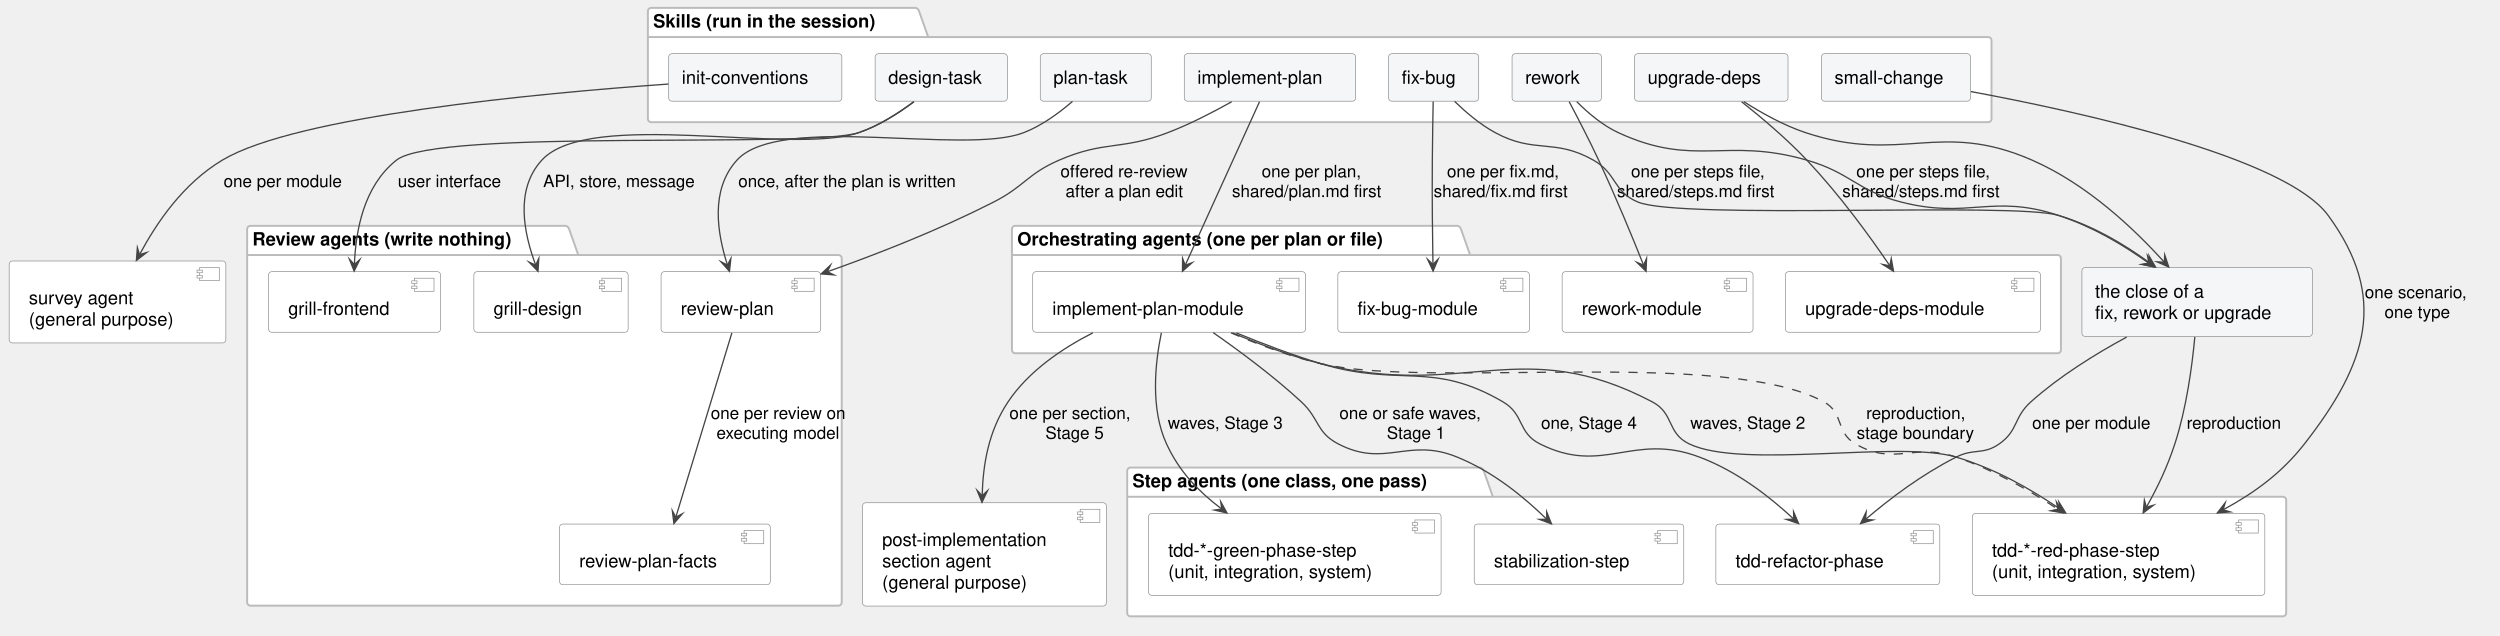
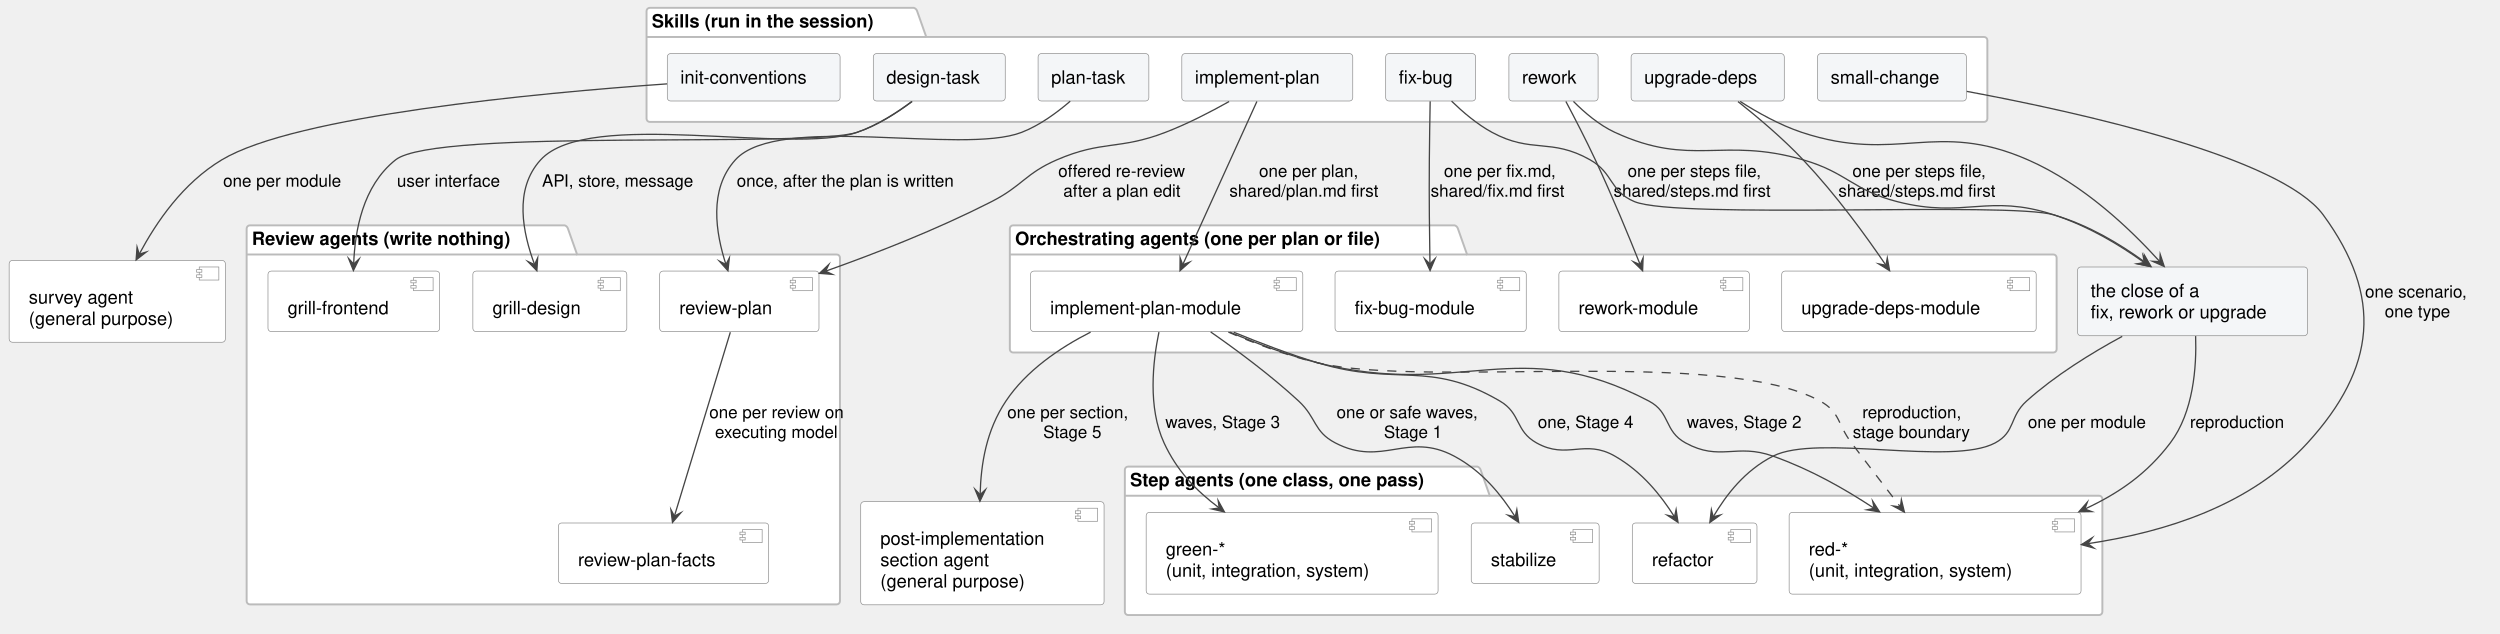
- <svg xmlns="http://www.w3.org/2000/svg" version="1.1" data-diagram-type="DESCRIPTION" style="width:1909px;height:485px;background:#FFFFFF;" width="1909px" height="485px" viewBox="0 0 1909 485" zoomAndPan="magnify" preserveAspectRatio="none" contentStyleType="text/css">
+ <svg xmlns="http://www.w3.org/2000/svg" version="1.1" data-diagram-type="DESCRIPTION" style="width:1913px;height:485px;background:#FFFFFF;" width="1913px" height="485px" viewBox="0 0 1913 485" zoomAndPan="magnify" preserveAspectRatio="none" contentStyleType="text/css">
  <defs />
  <g font-family="sans-serif" lengthAdjust="spacing">
    <g class="cluster" data-qualified-name="Skills .run in the session." id="ent0001" data-source-line="20">
      <path d="M497.23,6 L699.282,6 A3.75,3.75 0 0 1 701.782,8.5 L708.782,28.297 L1518.23,28.297 A2.5,2.5 0 0 1 1520.73,30.797 L1520.73,90.79 A2.5,2.5 0 0 1 1518.23,93.29 L497.23,93.29 A2.5,2.5 0 0 1 494.73,90.79 L494.73,8.5 A2.5,2.5 0 0 1 497.23,6" style="stroke:#BBB;stroke-width:1.5;" fill="#FFF" />
      <line x1="494.73" y1="28.297" x2="708.782" y2="28.297" style="stroke:#BBB;stroke-width:1.5;" />
      <text x="498.73" y="20.995" fill="#000" font-size="14" textLength="201.052" font-weight="700" font-family="Helvetica">Skills (run in the session)</text>
    </g>
    <g class="cluster" data-qualified-name="Review agents .write nothing." id="ent0011" data-source-line="33">
      <path d="M191.23,172.44 L432.089,172.44 A3.75,3.75 0 0 1 434.589,174.94 L441.589,194.737 L640.23,194.737 A2.5,2.5 0 0 1 642.73,197.237 L642.73,459.98 A2.5,2.5 0 0 1 640.23,462.48 L191.23,462.48 A2.5,2.5 0 0 1 188.73,459.98 L188.73,174.94 A2.5,2.5 0 0 1 191.23,172.44" style="stroke:#BBB;stroke-width:1.5;" fill="#FFF" />
      <line x1="188.73" y1="194.737" x2="441.589" y2="194.737" style="stroke:#BBB;stroke-width:1.5;" />
      <text x="192.73" y="187.435" fill="#000" font-size="14" textLength="239.859" font-weight="700" font-family="Helvetica">Review agents (write nothing)</text>
    </g>
    <g class="cluster" data-qualified-name="Orchestrating agents .one per plan or file." id="ent0016" data-source-line="40">
      <path d="M775.23,172.44 L1113.091,172.44 A3.75,3.75 0 0 1 1115.591,174.94 L1122.591,194.737 L1571.23,194.737 A2.5,2.5 0 0 1 1573.73,197.237 L1573.73,267.24 A2.5,2.5 0 0 1 1571.23,269.74 L775.23,269.74 A2.5,2.5 0 0 1 772.73,267.24 L772.73,174.94 A2.5,2.5 0 0 1 775.23,172.44" style="stroke:#BBB;stroke-width:1.5;" fill="#FFF" />
      <line x1="772.73" y1="194.737" x2="1122.591" y2="194.737" style="stroke:#BBB;stroke-width:1.5;" />
      <text x="776.73" y="187.435" fill="#000" font-size="14" textLength="336.861" font-weight="700" font-family="Helvetica">Orchestrating agents (one per plan or file)</text>
    </g>
    <g class="cluster" data-qualified-name="Step agents .one class. one pass." id="ent0022" data-source-line="49">
-       <path d="M863.23,357.04 L1130.469,357.04 A3.75,3.75 0 0 1 1132.969,359.54 L1139.969,379.337 L1743.23,379.337 A2.5,2.5 0 0 1 1745.73,381.837 L1745.73,468.13 A2.5,2.5 0 0 1 1743.23,470.63 L863.23,470.63 A2.5,2.5 0 0 1 860.73,468.13 L860.73,359.54 A2.5,2.5 0 0 1 863.23,357.04" style="stroke:#BBB;stroke-width:1.5;" fill="#FFF" />
+       <path d="M863.23,357.04 L1130.469,357.04 A3.75,3.75 0 0 1 1132.969,359.54 L1139.969,379.337 L1606.23,379.337 A2.5,2.5 0 0 1 1608.73,381.837 L1608.73,468.13 A2.5,2.5 0 0 1 1606.23,470.63 L863.23,470.63 A2.5,2.5 0 0 1 860.73,468.13 L860.73,359.54 A2.5,2.5 0 0 1 863.23,357.04" style="stroke:#BBB;stroke-width:1.5;" fill="#FFF" />
      <line x1="860.73" y1="379.337" x2="1139.969" y2="379.337" style="stroke:#BBB;stroke-width:1.5;" />
      <text x="864.73" y="372.035" fill="#000" font-size="14" textLength="266.239" font-weight="700" font-family="Helvetica">Step agents (one class, one pass)</text>
    </g>
    <g class="entity" data-qualified-name="Skills .run in the session..IC" id="ent0002" data-source-line="21">
      <rect x="510.62" y="41" width="132.212" height="36.297" fill="#F4F6F8" style="stroke:#888;stroke-width:0.5;" rx="2.5" ry="2.5" />
      <text x="520.62" y="63.995" fill="#000" font-size="14" textLength="112.212" font-family="Helvetica">init-conventions</text>
    </g>
    <g class="entity" data-qualified-name="Skills .run in the session..DT" id="ent0003" data-source-line="22">
      <rect x="668.25" y="41" width="100.965" height="36.297" fill="#F4F6F8" style="stroke:#888;stroke-width:0.5;" rx="2.5" ry="2.5" />
      <text x="678.25" y="63.995" fill="#000" font-size="14" textLength="80.965" font-family="Helvetica">design-task</text>
    </g>
    <g class="entity" data-qualified-name="Skills .run in the session..PT" id="ent0004" data-source-line="23">
      <rect x="794.35" y="41" width="84.75" height="36.297" fill="#F4F6F8" style="stroke:#888;stroke-width:0.5;" rx="2.5" ry="2.5" />
      <text x="804.35" y="63.995" fill="#000" font-size="14" textLength="64.75" font-family="Helvetica">plan-task</text>
    </g>
    <g class="entity" data-qualified-name="Skills .run in the session..IP" id="ent0005" data-source-line="24">
      <rect x="904.32" y="41" width="130.811" height="36.297" fill="#F4F6F8" style="stroke:#888;stroke-width:0.5;" rx="2.5" ry="2.5" />
      <text x="914.32" y="63.995" fill="#000" font-size="14" textLength="110.811" font-family="Helvetica">implement-plan</text>
    </g>
    <g class="entity" data-qualified-name="Skills .run in the session..FB" id="ent0006" data-source-line="25">
      <rect x="1060.33" y="41" width="68.802" height="36.297" fill="#F4F6F8" style="stroke:#888;stroke-width:0.5;" rx="2.5" ry="2.5" />
      <text x="1070.33" y="63.995" fill="#000" font-size="14" textLength="48.802" font-family="Helvetica">fix-bug</text>
    </g>
    <g class="entity" data-qualified-name="Skills .run in the session..RW" id="ent0007" data-source-line="26">
      <rect x="1154.61" y="41" width="68.248" height="36.297" fill="#F4F6F8" style="stroke:#888;stroke-width:0.5;" rx="2.5" ry="2.5" />
      <text x="1164.61" y="63.995" fill="#000" font-size="14" textLength="48.248" font-family="Helvetica">rework</text>
    </g>
    <g class="entity" data-qualified-name="Skills .run in the session..UD" id="ent0008" data-source-line="27">
      <rect x="1248.12" y="41" width="117.214" height="36.297" fill="#F4F6F8" style="stroke:#888;stroke-width:0.5;" rx="2.5" ry="2.5" />
      <text x="1258.12" y="63.995" fill="#000" font-size="14" textLength="97.214" font-family="Helvetica">upgrade-deps</text>
    </g>
    <g class="entity" data-qualified-name="Skills .run in the session..SC" id="ent0009" data-source-line="28">
      <rect x="1390.8" y="41" width="113.864" height="36.297" fill="#F4F6F8" style="stroke:#888;stroke-width:0.5;" rx="2.5" ry="2.5" />
      <text x="1400.8" y="63.995" fill="#000" font-size="14" textLength="93.864" font-family="Helvetica">small-change</text>
    </g>
    <g class="entity" data-qualified-name="Review agents .write nothing..GD" id="ent0012" data-source-line="34">
      <rect x="361.83" y="207.44" width="117.807" height="46.297" fill="#FFF" style="stroke:#888;stroke-width:0.5;" rx="2.5" ry="2.5" />
      <rect x="459.637" y="212.44" width="15" height="10" fill="#FFF" style="stroke:#888;stroke-width:0.5;" />
      <rect x="457.637" y="214.44" width="4" height="2" fill="#FFF" style="stroke:#888;stroke-width:0.5;" />
      <rect x="457.637" y="218.44" width="4" height="2" fill="#FFF" style="stroke:#888;stroke-width:0.5;" />
      <text x="376.83" y="240.435" fill="#000" font-size="14" textLength="77.807" font-family="Helvetica">grill-design</text>
    </g>
    <g class="entity" data-qualified-name="Review agents .write nothing..GF" id="ent0013" data-source-line="35">
      <rect x="205.06" y="207.44" width="131.349" height="46.297" fill="#FFF" style="stroke:#888;stroke-width:0.5;" rx="2.5" ry="2.5" />
      <rect x="316.409" y="212.44" width="15" height="10" fill="#FFF" style="stroke:#888;stroke-width:0.5;" />
      <rect x="314.409" y="214.44" width="4" height="2" fill="#FFF" style="stroke:#888;stroke-width:0.5;" />
      <rect x="314.409" y="218.44" width="4" height="2" fill="#FFF" style="stroke:#888;stroke-width:0.5;" />
      <text x="220.06" y="240.435" fill="#000" font-size="14" textLength="91.349" font-family="Helvetica">grill-frontend</text>
    </g>
    <g class="entity" data-qualified-name="Review agents .write nothing..RP" id="ent0014" data-source-line="36">
      <rect x="504.79" y="207.44" width="121.888" height="46.297" fill="#FFF" style="stroke:#888;stroke-width:0.5;" rx="2.5" ry="2.5" />
      <rect x="606.678" y="212.44" width="15" height="10" fill="#FFF" style="stroke:#888;stroke-width:0.5;" />
      <rect x="604.678" y="214.44" width="4" height="2" fill="#FFF" style="stroke:#888;stroke-width:0.5;" />
      <rect x="604.678" y="218.44" width="4" height="2" fill="#FFF" style="stroke:#888;stroke-width:0.5;" />
      <text x="519.79" y="240.435" fill="#000" font-size="14" textLength="81.888" font-family="Helvetica">review-plan</text>
    </g>
    <g class="entity" data-qualified-name="Review agents .write nothing..RPF" id="ent0015" data-source-line="37">
      <rect x="427.27" y="400.18" width="160.928" height="46.297" fill="#FFF" style="stroke:#888;stroke-width:0.5;" rx="2.5" ry="2.5" />
      <rect x="568.198" y="405.18" width="15" height="10" fill="#FFF" style="stroke:#888;stroke-width:0.5;" />
      <rect x="566.198" y="407.18" width="4" height="2" fill="#FFF" style="stroke:#888;stroke-width:0.5;" />
      <rect x="566.198" y="411.18" width="4" height="2" fill="#FFF" style="stroke:#888;stroke-width:0.5;" />
      <text x="442.27" y="433.175" fill="#000" font-size="14" textLength="120.928" font-family="Helvetica">review-plan-facts</text>
    </g>
    <g class="entity" data-qualified-name="Orchestrating agents .one per plan or file..IPM" id="ent0017" data-source-line="41">
      <rect x="788.57" y="207.44" width="208.328" height="46.297" fill="#FFF" style="stroke:#888;stroke-width:0.5;" rx="2.5" ry="2.5" />
      <rect x="976.898" y="212.44" width="15" height="10" fill="#FFF" style="stroke:#888;stroke-width:0.5;" />
      <rect x="974.898" y="214.44" width="4" height="2" fill="#FFF" style="stroke:#888;stroke-width:0.5;" />
      <rect x="974.898" y="218.44" width="4" height="2" fill="#FFF" style="stroke:#888;stroke-width:0.5;" />
      <text x="803.57" y="240.435" fill="#000" font-size="14" textLength="168.328" font-family="Helvetica">implement-plan-module</text>
    </g>
    <g class="entity" data-qualified-name="Orchestrating agents .one per plan or file..FBM" id="ent0018" data-source-line="42">
      <rect x="1021.57" y="207.44" width="146.319" height="46.297" fill="#FFF" style="stroke:#888;stroke-width:0.5;" rx="2.5" ry="2.5" />
      <rect x="1147.889" y="212.44" width="15" height="10" fill="#FFF" style="stroke:#888;stroke-width:0.5;" />
      <rect x="1145.889" y="214.44" width="4" height="2" fill="#FFF" style="stroke:#888;stroke-width:0.5;" />
      <rect x="1145.889" y="218.44" width="4" height="2" fill="#FFF" style="stroke:#888;stroke-width:0.5;" />
      <text x="1036.57" y="240.435" fill="#000" font-size="14" textLength="106.319" font-family="Helvetica">fix-bug-module</text>
    </g>
    <g class="entity" data-qualified-name="Orchestrating agents .one per plan or file..RWM" id="ent0019" data-source-line="43">
      <rect x="1192.85" y="207.44" width="145.766" height="46.297" fill="#FFF" style="stroke:#888;stroke-width:0.5;" rx="2.5" ry="2.5" />
      <rect x="1318.616" y="212.44" width="15" height="10" fill="#FFF" style="stroke:#888;stroke-width:0.5;" />
      <rect x="1316.616" y="214.44" width="4" height="2" fill="#FFF" style="stroke:#888;stroke-width:0.5;" />
      <rect x="1316.616" y="218.44" width="4" height="2" fill="#FFF" style="stroke:#888;stroke-width:0.5;" />
      <text x="1207.85" y="240.435" fill="#000" font-size="14" textLength="105.766" font-family="Helvetica">rework-module</text>
    </g>
    <g class="entity" data-qualified-name="Orchestrating agents .one per plan or file..UDM" id="ent0020" data-source-line="44">
      <rect x="1363.36" y="207.44" width="194.731" height="46.297" fill="#FFF" style="stroke:#888;stroke-width:0.5;" rx="2.5" ry="2.5" />
      <rect x="1538.091" y="212.44" width="15" height="10" fill="#FFF" style="stroke:#888;stroke-width:0.5;" />
      <rect x="1536.091" y="214.44" width="4" height="2" fill="#FFF" style="stroke:#888;stroke-width:0.5;" />
      <rect x="1536.091" y="218.44" width="4" height="2" fill="#FFF" style="stroke:#888;stroke-width:0.5;" />
      <text x="1378.36" y="240.435" fill="#000" font-size="14" textLength="154.731" font-family="Helvetica">upgrade-deps-module</text>
    </g>
    <g class="entity" data-qualified-name="Step agents .one class. one pass..ST" id="ent0023" data-source-line="50">
-       <rect x="1125.73" y="400.18" width="159.998" height="46.297" fill="#FFF" style="stroke:#888;stroke-width:0.5;" rx="2.5" ry="2.5" />
-       <rect x="1265.728" y="405.18" width="15" height="10" fill="#FFF" style="stroke:#888;stroke-width:0.5;" />
-       <rect x="1263.728" y="407.18" width="4" height="2" fill="#FFF" style="stroke:#888;stroke-width:0.5;" />
-       <rect x="1263.728" y="411.18" width="4" height="2" fill="#FFF" style="stroke:#888;stroke-width:0.5;" />
-       <text x="1140.73" y="433.175" fill="#000" font-size="14" textLength="119.998" font-family="Helvetica">stabilization-step</text>
+       <rect x="1125.79" y="400.18" width="97.88" height="46.297" fill="#FFF" style="stroke:#888;stroke-width:0.5;" rx="2.5" ry="2.5" />
+       <rect x="1203.67" y="405.18" width="15" height="10" fill="#FFF" style="stroke:#888;stroke-width:0.5;" />
+       <rect x="1201.67" y="407.18" width="4" height="2" fill="#FFF" style="stroke:#888;stroke-width:0.5;" />
+       <rect x="1201.67" y="411.18" width="4" height="2" fill="#FFF" style="stroke:#888;stroke-width:0.5;" />
+       <text x="1140.79" y="433.175" fill="#000" font-size="14" textLength="57.88" font-family="Helvetica">stabilize</text>
    </g>
    <g class="entity" data-qualified-name="Step agents .one class. one pass..RED" id="ent0024" data-source-line="51">
-       <rect x="1506.05" y="392.04" width="223.367" height="62.594" fill="#FFF" style="stroke:#888;stroke-width:0.5;" rx="2.5" ry="2.5" />
-       <rect x="1709.417" y="397.04" width="15" height="10" fill="#FFF" style="stroke:#888;stroke-width:0.5;" />
-       <rect x="1707.417" y="399.04" width="4" height="2" fill="#FFF" style="stroke:#888;stroke-width:0.5;" />
-       <rect x="1707.417" y="403.04" width="4" height="2" fill="#FFF" style="stroke:#888;stroke-width:0.5;" />
-       <text x="1521.05" y="425.035" fill="#000" font-size="14" textLength="146.255" font-family="Helvetica">tdd-*-red-phase-step</text>
-       <text x="1521.05" y="441.332" fill="#000" font-size="14" textLength="183.367" font-family="Helvetica">(unit, integration, system)</text>
+       <rect x="1369.05" y="392.04" width="223.367" height="62.594" fill="#FFF" style="stroke:#888;stroke-width:0.5;" rx="2.5" ry="2.5" />
+       <rect x="1572.417" y="397.04" width="15" height="10" fill="#FFF" style="stroke:#888;stroke-width:0.5;" />
+       <rect x="1570.417" y="399.04" width="4" height="2" fill="#FFF" style="stroke:#888;stroke-width:0.5;" />
+       <rect x="1570.417" y="403.04" width="4" height="2" fill="#FFF" style="stroke:#888;stroke-width:0.5;" />
+       <text x="1384.05" y="425.035" fill="#000" font-size="14" textLength="35.308" font-family="Helvetica">red-*</text>
+       <text x="1384.05" y="441.332" fill="#000" font-size="14" textLength="183.367" font-family="Helvetica">(unit, integration, system)</text>
    </g>
    <g class="entity" data-qualified-name="Step agents .one class. one pass..GREEN" id="ent0025" data-source-line="52">
      <rect x="877.05" y="392.04" width="223.367" height="62.594" fill="#FFF" style="stroke:#888;stroke-width:0.5;" rx="2.5" ry="2.5" />
      <rect x="1080.417" y="397.04" width="15" height="10" fill="#FFF" style="stroke:#888;stroke-width:0.5;" />
      <rect x="1078.417" y="399.04" width="4" height="2" fill="#FFF" style="stroke:#888;stroke-width:0.5;" />
      <rect x="1078.417" y="403.04" width="4" height="2" fill="#FFF" style="stroke:#888;stroke-width:0.5;" />
-       <text x="892.05" y="425.035" fill="#000" font-size="14" textLength="163.741" font-family="Helvetica">tdd-*-green-phase-step</text>
+       <text x="892.05" y="425.035" fill="#000" font-size="14" textLength="52.794" font-family="Helvetica">green-*</text>
      <text x="892.05" y="441.332" fill="#000" font-size="14" textLength="183.367" font-family="Helvetica">(unit, integration, system)</text>
    </g>
    <g class="entity" data-qualified-name="Step agents .one class. one pass..RF" id="ent0026" data-source-line="53">
-       <rect x="1310.23" y="400.18" width="170.997" height="46.297" fill="#FFF" style="stroke:#888;stroke-width:0.5;" rx="2.5" ry="2.5" />
-       <rect x="1461.227" y="405.18" width="15" height="10" fill="#FFF" style="stroke:#888;stroke-width:0.5;" />
-       <rect x="1459.227" y="407.18" width="4" height="2" fill="#FFF" style="stroke:#888;stroke-width:0.5;" />
-       <rect x="1459.227" y="411.18" width="4" height="2" fill="#FFF" style="stroke:#888;stroke-width:0.5;" />
-       <text x="1325.23" y="433.175" fill="#000" font-size="14" textLength="130.997" font-family="Helvetica">tdd-refactor-phase</text>
+       <rect x="1249.04" y="400.18" width="95.385" height="46.297" fill="#FFF" style="stroke:#888;stroke-width:0.5;" rx="2.5" ry="2.5" />
+       <rect x="1324.425" y="405.18" width="15" height="10" fill="#FFF" style="stroke:#888;stroke-width:0.5;" />
+       <rect x="1322.425" y="407.18" width="4" height="2" fill="#FFF" style="stroke:#888;stroke-width:0.5;" />
+       <rect x="1322.425" y="411.18" width="4" height="2" fill="#FFF" style="stroke:#888;stroke-width:0.5;" />
+       <text x="1264.04" y="433.175" fill="#000" font-size="14" textLength="55.385" font-family="Helvetica">refactor</text>
    </g>
    <g class="entity" data-qualified-name="SV" id="ent0010" data-source-line="31">
      <rect x="7" y="199.29" width="165.46" height="62.594" fill="#FFF" style="stroke:#888;stroke-width:0.5;" rx="2.5" ry="2.5" />
      <rect x="152.46" y="204.29" width="15" height="10" fill="#FFF" style="stroke:#888;stroke-width:0.5;" />
      <rect x="150.46" y="206.29" width="4" height="2" fill="#FFF" style="stroke:#888;stroke-width:0.5;" />
      <rect x="150.46" y="210.29" width="4" height="2" fill="#FFF" style="stroke:#888;stroke-width:0.5;" />
      <text x="22" y="232.285" fill="#000" font-size="14" textLength="91.998" font-family="Helvetica">survey agent</text>
      <text x="22" y="248.582" fill="#000" font-size="14" textLength="125.46" font-family="Helvetica">(general purpose)</text>
    </g>
    <g class="entity" data-qualified-name="CLOSE" id="ent0021" data-source-line="47">
      <rect x="1589.75" y="204.29" width="175.955" height="52.594" fill="#F4F6F8" style="stroke:#888;stroke-width:0.5;" rx="2.5" ry="2.5" />
      <text x="1599.75" y="227.285" fill="#000" font-size="14" textLength="94.459" font-family="Helvetica">the close of a</text>
      <text x="1599.75" y="243.582" fill="#000" font-size="14" textLength="155.955" font-family="Helvetica">fix, rework or upgrade</text>
    </g>
    <g class="entity" data-qualified-name="PI" id="ent0027" data-source-line="56">
      <rect x="658.62" y="383.89" width="186.214" height="78.891" fill="#FFF" style="stroke:#888;stroke-width:0.5;" rx="2.5" ry="2.5" />
      <rect x="824.834" y="388.89" width="15" height="10" fill="#FFF" style="stroke:#888;stroke-width:0.5;" />
      <rect x="822.834" y="390.89" width="4" height="2" fill="#FFF" style="stroke:#888;stroke-width:0.5;" />
      <rect x="822.834" y="394.89" width="4" height="2" fill="#FFF" style="stroke:#888;stroke-width:0.5;" />
      <text x="673.62" y="416.885" fill="#000" font-size="14" textLength="146.214" font-family="Helvetica">post-implementation</text>
      <text x="673.62" y="433.182" fill="#000" font-size="14" textLength="95.313" font-family="Helvetica">section agent</text>
      <text x="673.62" y="449.479" fill="#000" font-size="14" textLength="125.46" font-family="Helvetica">(general purpose)</text>
    </g>
    <g class="link" data-entity-1="ent0002" data-entity-2="ent0010" id="lnk28" data-source-line="58" data-link-type="dependency">
      <path d="M510.41,64.18 C410.19,71.29 225.88,88.58 169.73,122.29 C139.85,140.24 119.887,169.586 106.517,194.466" style="stroke:#444;stroke-width:1;" fill="none" id="IC-to-SV" />
      <polygon points="104.15,198.87,111.934,192.836,106.517,194.466,104.887,189.049,104.15,198.87" fill="#444" style="stroke:#444;stroke-width:1;stroke-linejoin:miter;stroke-miterlimit:10;" />
      <text x="170.73" y="142.857" fill="#000" font-size="13" textLength="102.769" font-family="Helvetica">one per module</text>
    </g>
    <g class="link" data-entity-1="ent0003" data-entity-2="ent0013" id="lnk29" data-source-line="59" data-link-type="dependency">
      <path d="M698.02,77.63 C686.37,86.4 671.11,96.21 655.73,101.29 C618.42,113.62 333.52,97.89 302.73,122.29 C277.29,142.46 271.62,176.974 270.62,202.014" style="stroke:#444;stroke-width:1;" fill="none" id="DT-to-GF" />
      <polygon points="270.42,207.01,274.776,198.177,270.62,202.014,266.782,197.858,270.42,207.01" fill="#444" style="stroke:#444;stroke-width:1;stroke-linejoin:miter;stroke-miterlimit:10;" />
      <text x="303.73" y="142.857" fill="#000" font-size="13" textLength="90.467" font-family="Helvetica">user interface</text>
    </g>
    <g class="link" data-entity-1="ent0003" data-entity-2="ent0012" id="lnk30" data-source-line="60" data-link-type="dependency">
      <path d="M697.68,77.68 C686.05,86.34 670.92,96.05 655.73,101.29 C604.71,118.92 450.21,82.51 413.73,122.29 C392.91,145 400.099,178.323 409.069,202.473" style="stroke:#444;stroke-width:1;" fill="none" id="DT-to-GD" />
      <polygon points="410.81,207.16,411.426,197.33,409.069,202.473,403.927,200.116,410.81,207.16" fill="#444" style="stroke:#444;stroke-width:1;stroke-linejoin:miter;stroke-miterlimit:10;" />
      <text x="414.73" y="142.857" fill="#000" font-size="13" textLength="128.686" font-family="Helvetica">API, store, message</text>
    </g>
    <g class="link" data-entity-1="ent0004" data-entity-2="ent0014" id="lnk31" data-source-line="61" data-link-type="dependency">
      <path d="M818.94,77.43 C808.86,86.14 795.52,95.96 781.73,101.29 C736.13,118.93 595.61,86.11 562.73,122.29 C542.05,145.05 547.753,178.289 555.493,202.419" style="stroke:#444;stroke-width:1;" fill="none" id="PT-to-RP" />
      <polygon points="557.02,207.18,558.08,197.388,555.493,202.419,550.462,199.832,557.02,207.18" fill="#444" style="stroke:#444;stroke-width:1;stroke-linejoin:miter;stroke-miterlimit:10;" />
      <text x="563.73" y="142.857" fill="#000" font-size="13" textLength="192.924" font-family="Helvetica">once, after the plan is written</text>
    </g>
    <g class="link" data-entity-1="ent0005" data-entity-2="ent0014" id="lnk32" data-source-line="62" data-link-type="dependency">
      <path d="M940.51,77.69 C926.18,85.73 908.45,94.87 891.73,101.29 C856.21,114.93 843.65,107.18 808.73,122.29 C784.52,132.78 782.25,142.33 758.73,154.29 C716.1,175.99 670.382,193.787 631.762,207.497" style="stroke:#444;stroke-width:1;" fill="none" id="IP-to-RP" />
      <polygon points="627.05,209.17,636.87,209.929,631.762,207.497,634.193,202.39,627.05,209.17" fill="#444" style="stroke:#444;stroke-width:1;stroke-linejoin:miter;stroke-miterlimit:10;" />
      <text x="809.73" y="135.357" fill="#000" font-size="13" textLength="112.144" font-family="Helvetica">offered re-review</text>
      <text x="813.615" y="150.49" fill="#000" font-size="13" textLength="104.375" font-family="Helvetica">after a plan edit</text>
    </g>
    <g class="link" data-entity-1="ent0014" data-entity-2="ent0015" id="lnk33" data-source-line="63" data-link-type="dependency">
      <path d="M558.85,254.22 C547.69,290.93 527.215,358.256 516.055,394.946" style="stroke:#444;stroke-width:1;" fill="none" id="RP-to-RPF" />
      <polygon points="514.6,399.73,521.046,392.284,516.055,394.946,513.392,389.955,514.6,399.73" fill="#444" style="stroke:#444;stroke-width:1;stroke-linejoin:miter;stroke-miterlimit:10;" />
      <text x="542.73" y="319.957" fill="#000" font-size="13" textLength="117.654" font-family="Helvetica">one per review on</text>
      <text x="547.113" y="335.09" fill="#000" font-size="13" textLength="108.888" font-family="Helvetica">executing model</text>
    </g>
    <g class="link" data-entity-1="ent0005" data-entity-2="ent0017" id="lnk34" data-source-line="65" data-link-type="dependency">
      <path d="M961.78,77.64 C947.72,108.59 920.538,168.388 905.008,202.568" style="stroke:#444;stroke-width:1;" fill="none" id="IP-to-IPM" />
      <polygon points="902.94,207.12,910.305,200.581,905.008,202.568,903.021,197.271,902.94,207.12" fill="#444" style="stroke:#444;stroke-width:1;stroke-linejoin:miter;stroke-miterlimit:10;" />
      <text x="963.407" y="135.357" fill="#000" font-size="13" textLength="86.252" font-family="Helvetica">one per plan,</text>
      <text x="940.73" y="150.49" fill="#000" font-size="13" textLength="131.606" font-family="Helvetica">shared/plan.md first</text>
    </g>
    <g class="link" data-entity-1="ent0006" data-entity-2="ent0018" id="lnk35" data-source-line="66" data-link-type="dependency">
      <path d="M1094.37,77.56 C1094.14,90.02 1093.85,107.19 1093.73,122.29 C1093.49,151.54 1093.835,180.271 1094.205,201.981" style="stroke:#444;stroke-width:1;" fill="none" id="FB-to-FBM" />
      <polygon points="1094.29,206.98,1098.136,197.913,1094.205,201.981,1090.137,198.049,1094.29,206.98" fill="#444" style="stroke:#444;stroke-width:1;stroke-linejoin:miter;stroke-miterlimit:10;" />
      <text x="1104.883" y="135.357" fill="#000" font-size="13" textLength="99.112" font-family="Helvetica">one per fix.md,</text>
      <text x="1094.73" y="150.49" fill="#000" font-size="13" textLength="119.418" font-family="Helvetica">shared/fix.md first</text>
    </g>
    <g class="link" data-entity-1="ent0007" data-entity-2="ent0019" id="lnk36" data-source-line="67" data-link-type="dependency">
      <path d="M1198.21,77.64 C1204.78,90 1213.6,107.01 1220.73,122.29 C1234.22,151.22 1246.347,180.666 1255.067,202.526" style="stroke:#444;stroke-width:1;" fill="none" id="RW-to-RWM" />
      <polygon points="1256.92,207.17,1257.301,197.329,1255.067,202.526,1249.87,200.293,1256.92,207.17" fill="#444" style="stroke:#444;stroke-width:1;stroke-linejoin:miter;stroke-miterlimit:10;" />
      <text x="1245.442" y="135.357" fill="#000" font-size="13" textLength="117.006" font-family="Helvetica">one per steps file,</text>
      <text x="1234.73" y="150.49" fill="#000" font-size="13" textLength="138.43" font-family="Helvetica">shared/steps.md first</text>
    </g>
    <g class="link" data-entity-1="ent0008" data-entity-2="ent0020" id="lnk37" data-source-line="68" data-link-type="dependency">
      <path d="M1329.91,77.72 C1344.86,89.56 1364.31,105.95 1379.73,122.29 C1405.35,149.46 1427.778,180.446 1443.098,202.966" style="stroke:#444;stroke-width:1;" fill="none" id="UD-to-UDM" />
      <polygon points="1445.91,207.1,1444.155,197.409,1443.098,202.966,1437.54,201.909,1445.91,207.1" fill="#444" style="stroke:#444;stroke-width:1;stroke-linejoin:miter;stroke-miterlimit:10;" />
      <text x="1417.442" y="135.357" fill="#000" font-size="13" textLength="117.006" font-family="Helvetica">one per steps file,</text>
      <text x="1406.73" y="150.49" fill="#000" font-size="13" textLength="138.43" font-family="Helvetica">shared/steps.md first</text>
    </g>
    <g class="link" data-entity-1="ent0017" data-entity-2="ent0023" id="lnk38" data-source-line="70" data-link-type="dependency">
-       <path d="M926.41,254 C946.74,268.17 972.69,287.44 993.73,306.89 C1007.61,319.72 1004.98,330.14 1021.73,338.89 C1057.8,357.73 1075.08,333.59 1112.73,349.04 C1140.69,360.5 1163.618,379.482 1181.128,396.532" style="stroke:#444;stroke-width:1;" fill="none" id="IPM-to-ST" />
-       <polygon points="1184.71,400.02,1181.052,390.875,1181.128,396.532,1175.471,396.607,1184.71,400.02" fill="#444" style="stroke:#444;stroke-width:1;stroke-linejoin:miter;stroke-miterlimit:10;" />
+       <path d="M926.41,254 C946.74,268.17 972.69,287.44 993.73,306.89 C1007.61,319.72 1004.98,330.14 1021.73,338.89 C1057.8,357.73 1076.82,329.89 1112.73,349.04 C1134.2,360.49 1148.673,378.497 1159.443,395.487" style="stroke:#444;stroke-width:1;" fill="none" id="IPM-to-ST" />
+       <polygon points="1162.12,399.71,1160.68,389.967,1159.443,395.487,1153.923,394.25,1162.12,399.71" fill="#444" style="stroke:#444;stroke-width:1;stroke-linejoin:miter;stroke-miterlimit:10;" />
      <text x="1022.73" y="319.957" fill="#000" font-size="13" textLength="122.396" font-family="Helvetica">one or safe waves,</text>
      <text x="1058.943" y="335.09" fill="#000" font-size="13" textLength="49.969" font-family="Helvetica">Stage 1</text>
    </g>
    <g class="link" data-entity-1="ent0017" data-entity-2="ent0024" id="lnk39" data-source-line="71" data-link-type="dependency">
-       <path d="M941.17,254.18 C961.61,262.83 985.93,272 1008.73,277.74 C1118.49,305.38 1161.51,254.29 1261.73,306.89 C1278.46,315.67 1272.72,330.65 1289.73,338.89 C1330.58,358.66 1450.26,335.98 1493.73,349.04 C1523.79,358.06 1550.048,373.044 1573.218,388.834" style="stroke:#444;stroke-width:1;" fill="none" id="IPM-to-RED" />
-       <polygon points="1577.35,391.65,1572.165,383.276,1573.218,388.834,1567.66,389.887,1577.35,391.65" fill="#444" style="stroke:#444;stroke-width:1;stroke-linejoin:miter;stroke-miterlimit:10;" />
+       <path d="M941.17,254.18 C961.61,262.83 985.93,272 1008.73,277.74 C1118.49,305.38 1161.51,254.29 1261.73,306.89 C1278.46,315.67 1273.16,329.81 1289.73,338.89 C1316.14,353.36 1328.36,338.93 1356.73,349.04 C1385.59,359.31 1411.043,373.792 1434.103,388.962" style="stroke:#444;stroke-width:1;" fill="none" id="IPM-to-RED" />
+       <polygon points="1438.28,391.71,1432.959,383.422,1434.103,388.962,1428.563,390.105,1438.28,391.71" fill="#444" style="stroke:#444;stroke-width:1;stroke-linejoin:miter;stroke-miterlimit:10;" />
      <text x="1290.73" y="327.457" fill="#000" font-size="13" textLength="99.296" font-family="Helvetica">waves, Stage 2</text>
    </g>
    <g class="link" data-entity-1="ent0017" data-entity-2="ent0024" id="lnk43" data-source-line="75" data-link-type="dependency">
-       <path d="M939.94,254.14 C960.59,263.01 985.4,272.34 1008.73,277.74 C1092.11,297.02 1317.69,265.74 1392.73,306.89 C1408.32,315.43 1401.38,329.91 1416.73,338.89 C1446.53,356.31 1461.1,337.77 1493.73,349.04 C1522.81,359.07 1548.401,373.629 1571.471,388.909" style="stroke:#444;stroke-width:1;stroke-dasharray:7,7;" fill="none" id="IPM-to-RED-1" />
-       <polygon points="1575.64,391.67,1570.345,383.365,1571.471,388.909,1565.928,390.035,1575.64,391.67" fill="#444" style="stroke:#444;stroke-width:1;stroke-linejoin:miter;stroke-miterlimit:10;" />
+       <path d="M939.94,254.14 C960.59,263.01 985.4,272.34 1008.73,277.74 C1092.11,297.02 1317.69,265.74 1392.73,306.89 C1408.32,315.43 1405.99,324.72 1416.73,338.89 C1430.08,356.49 1442.062,372.126 1454.202,387.916" style="stroke:#444;stroke-width:1;stroke-dasharray:7,7;" fill="none" id="IPM-to-RED-1" />
+       <polygon points="1457.25,391.88,1454.935,382.307,1454.202,387.916,1448.593,387.183,1457.25,391.88" fill="#444" style="stroke:#444;stroke-width:1;stroke-linejoin:miter;stroke-miterlimit:10;" />
      <text x="1425.027" y="319.957" fill="#000" font-size="13" textLength="87.566" font-family="Helvetica">reproduction,</text>
      <text x="1417.73" y="335.09" fill="#000" font-size="13" textLength="102.159" font-family="Helvetica">stage boundary</text>
    </g>
    <g class="link" data-entity-1="ent0017" data-entity-2="ent0025" id="lnk40" data-source-line="72" data-link-type="dependency">
      <path d="M886.82,254.12 C882.14,276.68 878.23,311.83 890.73,338.89 C900.57,360.19 914.829,375.038 932.939,388.708" style="stroke:#444;stroke-width:1;" fill="none" id="IPM-to-GREEN" />
      <polygon points="936.93,391.72,932.157,383.105,932.939,388.708,927.337,389.49,936.93,391.72" fill="#444" style="stroke:#444;stroke-width:1;stroke-linejoin:miter;stroke-miterlimit:10;" />
      <text x="891.73" y="327.457" fill="#000" font-size="13" textLength="99.296" font-family="Helvetica">waves, Stage 3</text>
    </g>
    <g class="link" data-entity-1="ent0017" data-entity-2="ent0026" id="lnk41" data-source-line="73" data-link-type="dependency">
-       <path d="M944.03,254.2 C963.96,262.4 987.15,271.24 1008.73,277.74 C1069.17,295.95 1093.25,275.01 1147.73,306.89 C1164.04,316.43 1158.86,330.37 1175.73,338.89 C1224.3,363.41 1246.86,329.74 1297.73,349.04 C1326.93,360.11 1351.242,379.242 1369.772,396.412" style="stroke:#444;stroke-width:1;" fill="none" id="IPM-to-RF" />
-       <polygon points="1373.44,399.81,1369.557,390.759,1369.772,396.412,1364.12,396.627,1373.44,399.81" fill="#444" style="stroke:#444;stroke-width:1;stroke-linejoin:miter;stroke-miterlimit:10;" />
+       <path d="M944.03,254.2 C963.96,262.4 987.15,271.24 1008.73,277.74 C1069.17,295.95 1093.25,275.01 1147.73,306.89 C1164.04,316.43 1159.23,329.67 1175.73,338.89 C1199.34,352.09 1212.29,335.55 1235.73,349.04 C1256.54,361.01 1270.656,378.711 1281.326,395.481" style="stroke:#444;stroke-width:1;" fill="none" id="IPM-to-RF" />
+       <polygon points="1284.01,399.7,1282.554,389.959,1281.326,395.481,1275.804,394.254,1284.01,399.7" fill="#444" style="stroke:#444;stroke-width:1;stroke-linejoin:miter;stroke-miterlimit:10;" />
      <text x="1176.73" y="327.457" fill="#000" font-size="13" textLength="82.424" font-family="Helvetica">one, Stage 4</text>
    </g>
    <g class="link" data-entity-1="ent0017" data-entity-2="ent0027" id="lnk42" data-source-line="74" data-link-type="dependency">
      <path d="M834.53,254.12 C810.77,266.23 785.29,283.56 769.73,306.89 C754.76,329.33 750.626,354.622 749.976,378.542" style="stroke:#444;stroke-width:1;" fill="none" id="IPM-to-PI" />
      <polygon points="749.84,383.54,754.083,374.652,749.976,378.542,746.086,374.435,749.84,383.54" fill="#444" style="stroke:#444;stroke-width:1;stroke-linejoin:miter;stroke-miterlimit:10;" />
      <text x="770.73" y="319.957" fill="#000" font-size="13" textLength="105.003" font-family="Helvetica">one per section,</text>
      <text x="798.247" y="335.09" fill="#000" font-size="13" textLength="49.969" font-family="Helvetica">Stage 5</text>
    </g>
    <g class="link" data-entity-1="ent0006" data-entity-2="ent0021" id="lnk44" data-source-line="77" data-link-type="dependency">
      <path d="M1110.74,77.4 C1119.24,85.67 1130.28,95.1 1141.73,101.29 C1172.17,117.77 1186.59,105.27 1216.73,122.29 C1234.8,132.5 1231.56,146.34 1250.73,154.29 C1283.69,167.97 1537.55,154.19 1571.73,164.44 C1598.83,172.57 1621.914,186.502 1641.934,201.042" style="stroke:#444;stroke-width:1;" fill="none" id="FB-to-CLOSE" />
      <polygon points="1645.98,203.98,1641.048,195.455,1641.934,201.042,1636.347,201.928,1645.98,203.98" fill="#444" style="stroke:#444;stroke-width:1;stroke-linejoin:miter;stroke-miterlimit:10;" />
    </g>
    <g class="link" data-entity-1="ent0007" data-entity-2="ent0021" id="lnk45" data-source-line="78" data-link-type="dependency">
      <path d="M1204,77.61 C1212.48,86.15 1223.71,95.75 1235.73,101.29 C1294.47,128.37 1317.6,104.33 1379.73,122.29 C1413.37,132.02 1417.81,145.59 1451.73,154.29 C1503.57,167.6 1520.89,147.72 1571.73,164.44 C1598.2,173.15 1620.835,186.722 1640.815,200.932" style="stroke:#444;stroke-width:1;" fill="none" id="RW-to-CLOSE" />
      <polygon points="1644.89,203.83,1639.874,195.354,1640.815,200.932,1635.237,201.873,1644.89,203.83" fill="#444" style="stroke:#444;stroke-width:1;stroke-linejoin:miter;stroke-miterlimit:10;" />
    </g>
    <g class="link" data-entity-1="ent0008" data-entity-2="ent0021" id="lnk46" data-source-line="79" data-link-type="dependency">
      <path d="M1331.55,77.62 C1344.92,86.16 1362.06,95.77 1378.73,101.29 C1452.25,125.66 1480.79,91.2 1551.73,122.29 C1594.1,140.86 1629.648,174.819 1652.698,200.199" style="stroke:#444;stroke-width:1;" fill="none" id="UD-to-CLOSE" />
      <polygon points="1656.06,203.9,1652.97,194.548,1652.698,200.199,1647.048,199.927,1656.06,203.9" fill="#444" style="stroke:#444;stroke-width:1;stroke-linejoin:miter;stroke-miterlimit:10;" />
    </g>
    <g class="link" data-entity-1="ent0021" data-entity-2="ent0026" id="lnk47" data-source-line="80" data-link-type="dependency">
-       <path d="M1623.93,257.38 C1600.04,270.31 1572.48,287.37 1550.73,306.89 C1537.5,318.76 1541.27,328.66 1526.73,338.89 C1514.18,347.71 1507.41,342.08 1493.73,349.04 C1466.84,362.71 1443.431,380.524 1424.531,396.574" style="stroke:#444;stroke-width:1;" fill="none" id="CLOSE-to-RF" />
-       <polygon points="1420.72,399.81,1430.169,397.033,1424.531,396.574,1424.991,390.935,1420.72,399.81" fill="#444" style="stroke:#444;stroke-width:1;stroke-linejoin:miter;stroke-miterlimit:10;" />
+       <path d="M1623.93,257.38 C1600.04,270.31 1572.48,287.37 1550.73,306.89 C1537.5,318.76 1542.39,330.47 1526.73,338.89 C1493.4,356.81 1390.43,331.82 1356.73,349.04 C1335.2,360.03 1321.164,378.272 1310.944,395.472" style="stroke:#444;stroke-width:1;" fill="none" id="CLOSE-to-RF" />
+       <polygon points="1308.39,399.77,1316.426,394.076,1310.944,395.472,1309.549,389.99,1308.39,399.77" fill="#444" style="stroke:#444;stroke-width:1;stroke-linejoin:miter;stroke-miterlimit:10;" />
      <text x="1551.73" y="327.457" fill="#000" font-size="13" textLength="102.769" font-family="Helvetica">one per module</text>
    </g>
    <g class="link" data-entity-1="ent0021" data-entity-2="ent0024" id="lnk48" data-source-line="81" data-link-type="dependency">
-       <path d="M1675.97,257.28 C1673.92,279.36 1669.59,311.82 1660.73,338.89 C1654.74,357.16 1647.587,371.96 1638.977,387.3" style="stroke:#444;stroke-width:1;" fill="none" id="CLOSE-to-RED" />
-       <polygon points="1636.53,391.66,1644.423,385.77,1638.977,387.3,1637.447,381.854,1636.53,391.66" fill="#444" style="stroke:#444;stroke-width:1;stroke-linejoin:miter;stroke-miterlimit:10;" />
-       <text x="1669.73" y="327.457" fill="#000" font-size="13" textLength="83.434" font-family="Helvetica">reproduction</text>
+       <path d="M1680.09,257.17 C1680.9,280.7 1678.46,315.41 1660.73,338.89 C1643.08,362.25 1621.844,377.192 1595.284,389.542" style="stroke:#444;stroke-width:1;" fill="none" id="CLOSE-to-RED" />
+       <polygon points="1590.75,391.65,1600.597,391.482,1595.284,389.542,1597.224,384.228,1590.75,391.65" fill="#444" style="stroke:#444;stroke-width:1;stroke-linejoin:miter;stroke-miterlimit:10;" />
+       <text x="1675.73" y="327.457" fill="#000" font-size="13" textLength="83.434" font-family="Helvetica">reproduction</text>
    </g>
    <g class="link" data-entity-1="ent0009" data-entity-2="ent0024" id="lnk49" data-source-line="83" data-link-type="dependency">
-       <path d="M1505,69.93 C1590.57,85.85 1745.24,120.09 1777.73,164.44 C1823.8,227.31 1807.7,277.45 1759.73,338.89 C1742.4,361.09 1721.779,376.183 1697.559,389.273" style="stroke:#444;stroke-width:1;" fill="none" id="SC-to-RED" />
-       <polygon points="1693.16,391.65,1702.979,390.89,1697.559,389.273,1699.176,383.852,1693.16,391.65" fill="#444" style="stroke:#444;stroke-width:1;stroke-linejoin:miter;stroke-miterlimit:10;" />
-       <text x="1805.73" y="227.657" fill="#000" font-size="13" textLength="87.49" font-family="Helvetica">one scenario,</text>
-       <text x="1820.793" y="242.79" fill="#000" font-size="13" textLength="57.364" font-family="Helvetica">one type</text>
+       <path d="M1505,69.93 C1590.57,85.85 1745.24,120.09 1777.73,164.44 C1823.66,227.13 1818.12,281.49 1765.73,338.89 C1721.93,386.87 1657.155,407.089 1597.635,416.009" style="stroke:#444;stroke-width:1;" fill="none" id="SC-to-RED" />
+       <polygon points="1592.69,416.75,1602.183,419.372,1597.635,416.009,1600.998,411.46,1592.69,416.75" fill="#444" style="stroke:#444;stroke-width:1;stroke-linejoin:miter;stroke-miterlimit:10;" />
+       <text x="1809.73" y="227.657" fill="#000" font-size="13" textLength="87.49" font-family="Helvetica">one scenario,</text>
+       <text x="1824.793" y="242.79" fill="#000" font-size="13" textLength="57.364" font-family="Helvetica">one type</text>
    </g>
  </g>
</svg>
